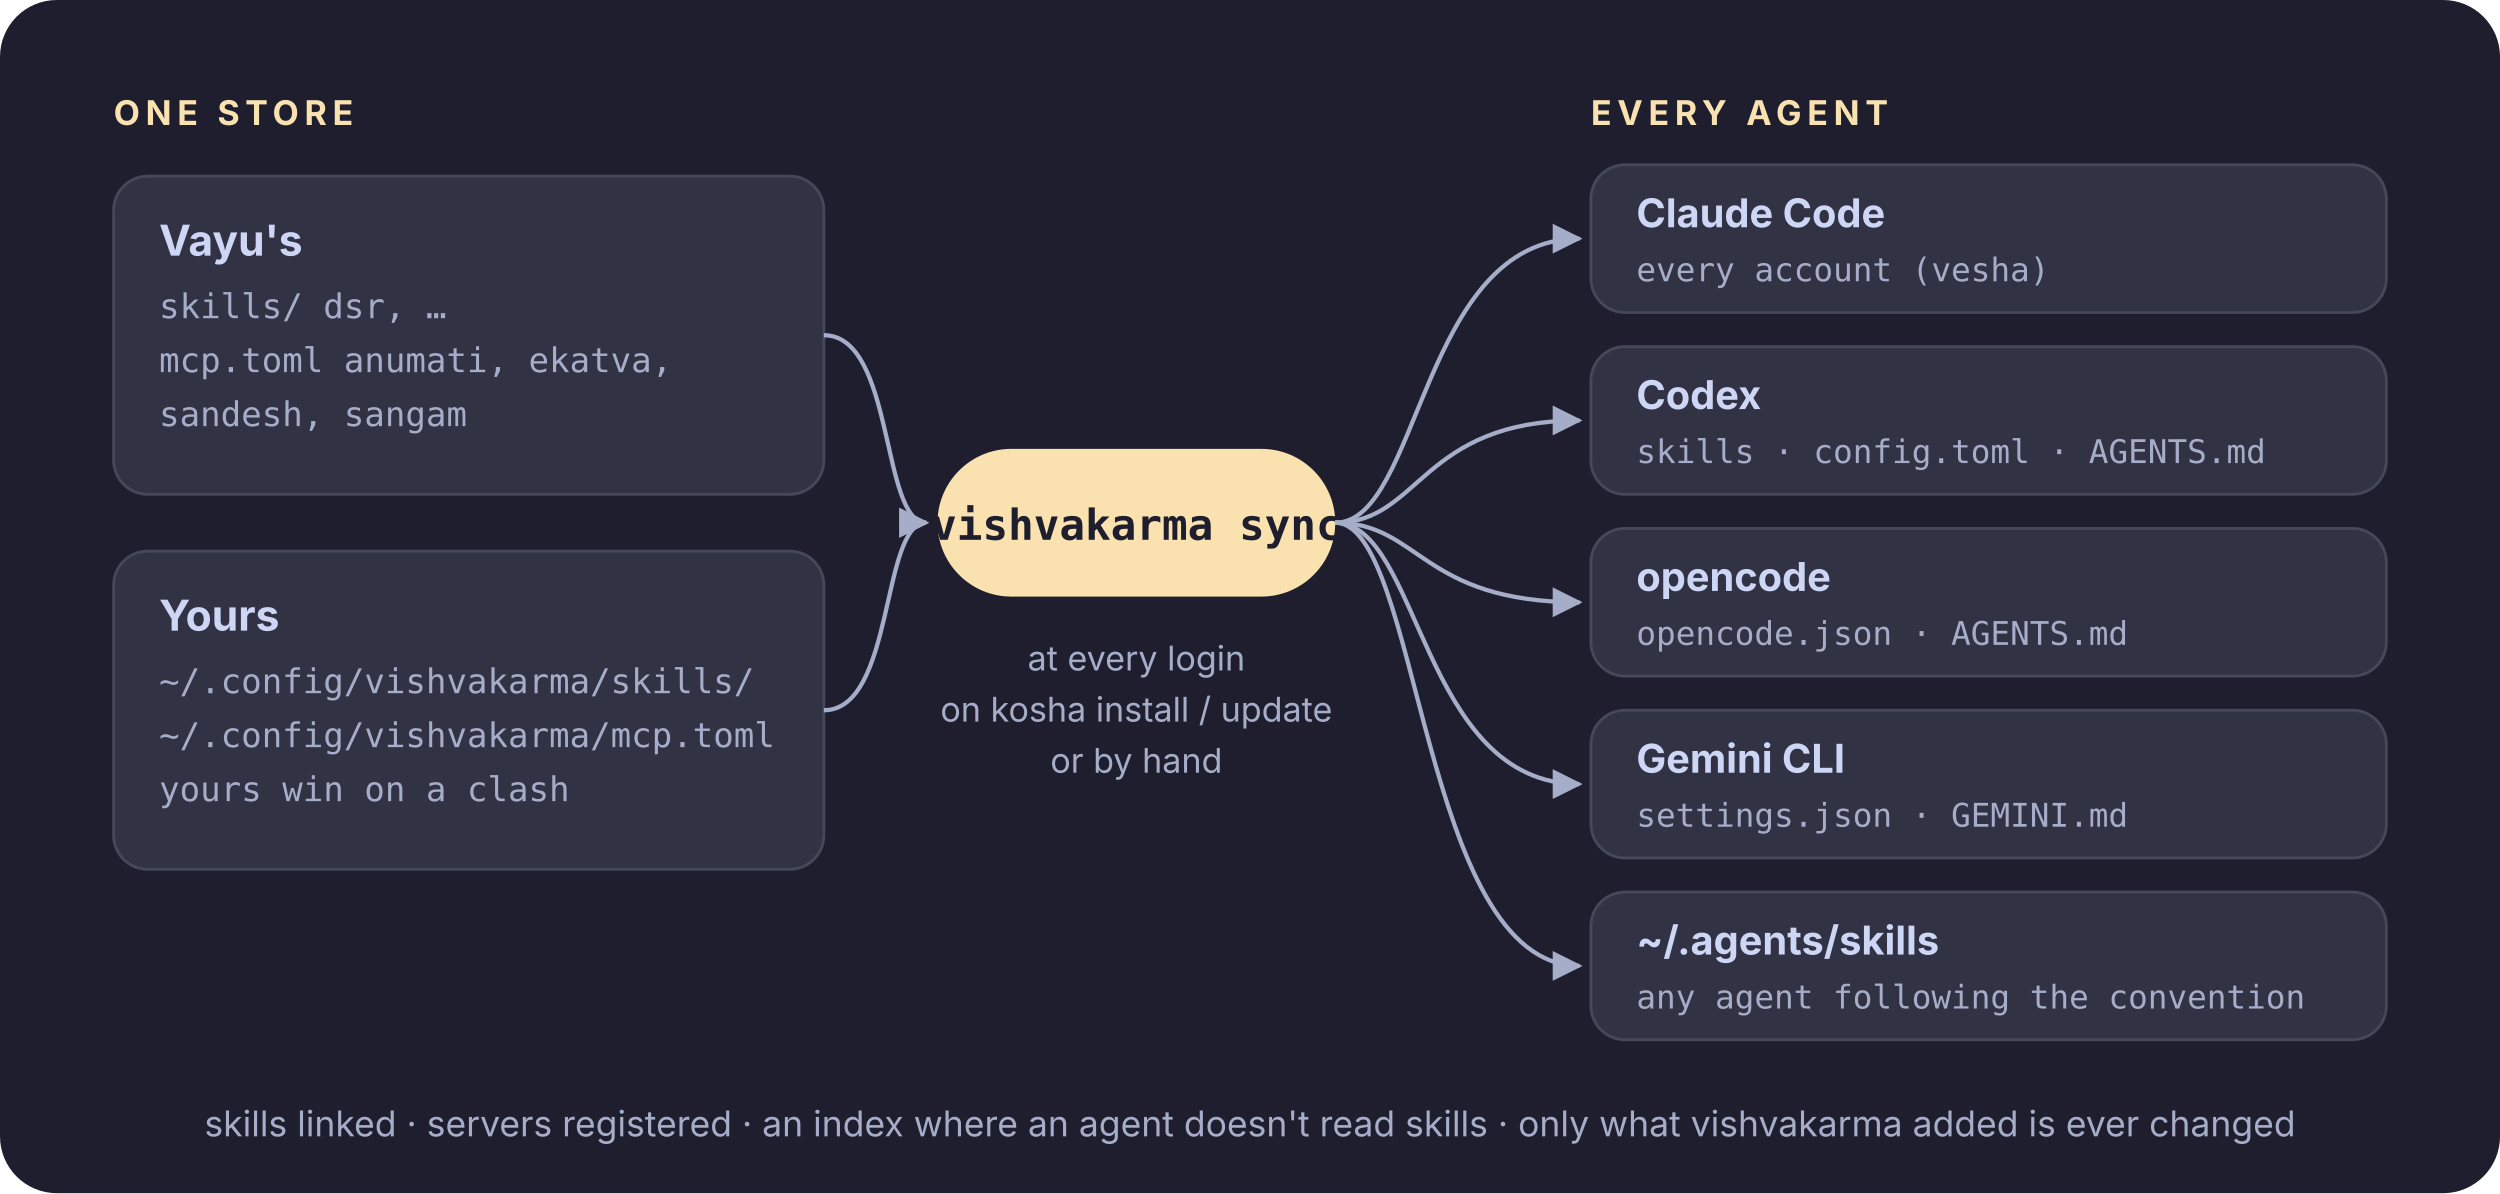
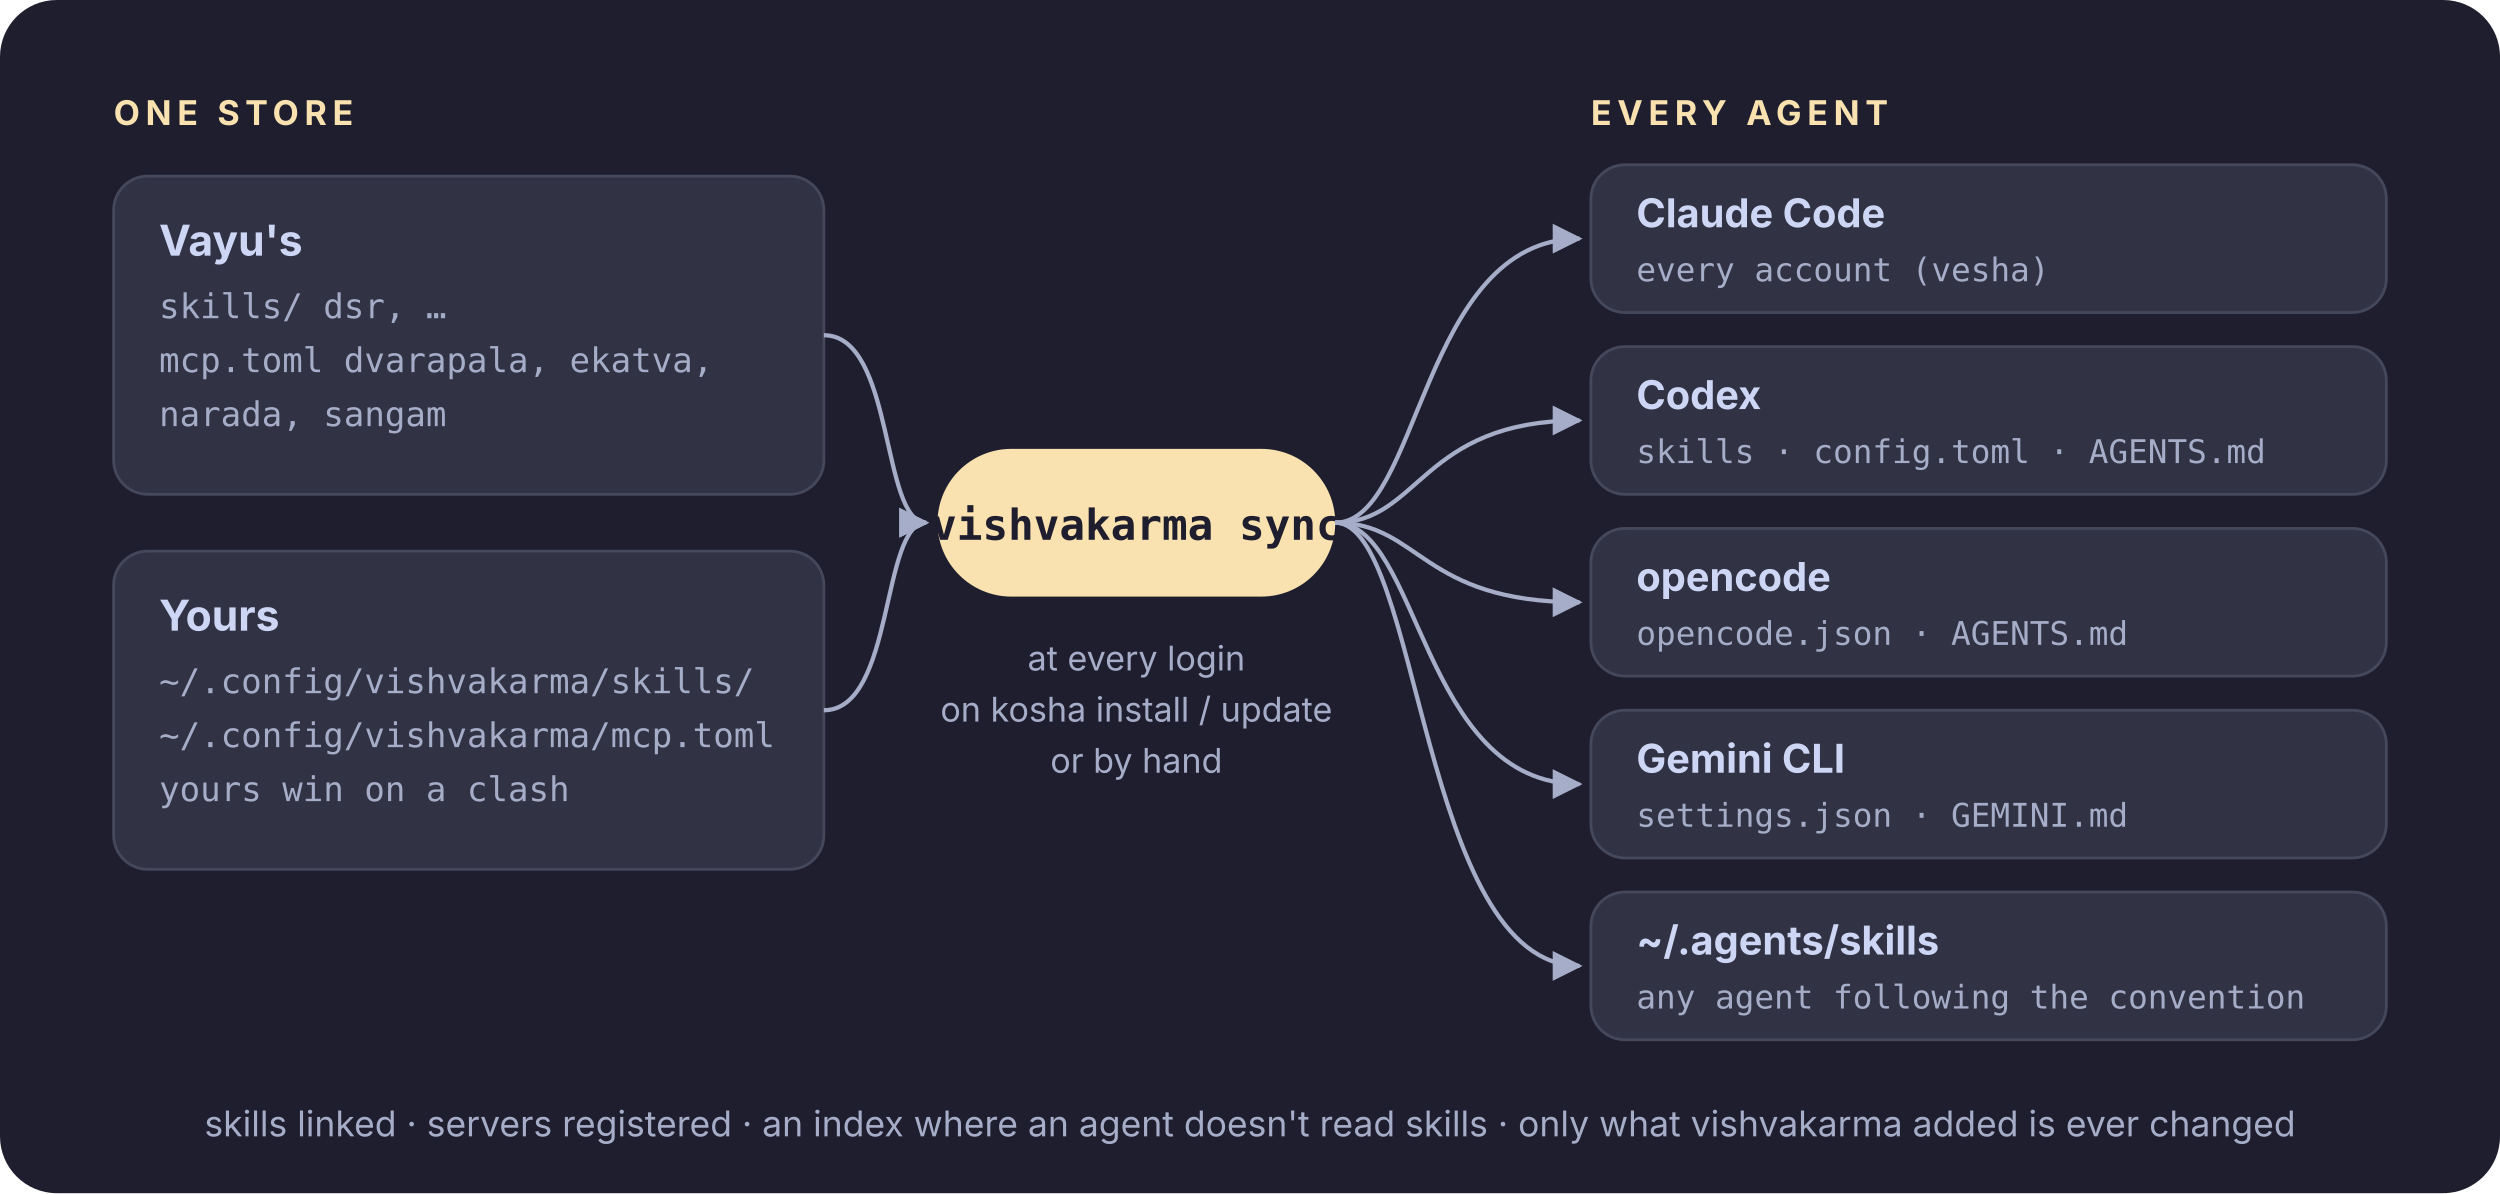
<svg xmlns="http://www.w3.org/2000/svg" width="880" height="420" viewBox="0 0 880 420" role="img" aria-label="vishvakarma sync gives skills and MCP servers from one store to every agent">
  <defs>
    <marker id="a" viewBox="0 0 10 10" refX="9" refY="5" markerWidth="7" markerHeight="7" orient="auto">
      <path d="M0 0L10 5L0 10z" fill="#a6adc8" />
    </marker>
  </defs>
  <rect width="880" height="420" rx="20" fill="#1e1e2e" />
  <text x="40" y="44" font-family="Inter, 'Segoe UI', Helvetica, Arial, sans-serif" font-size="12" font-weight="700" letter-spacing="2" fill="#f9e2af">ONE STORE</text>
  <rect x="40" y="62" width="250" height="112" rx="12" fill="#313244" stroke="#45475a" stroke-width="1" />
  <text x="56" y="90" font-family="Inter, 'Segoe UI', Helvetica, Arial, sans-serif" font-size="15" font-weight="700" fill="#cdd6f4">Vayu's</text>
  <text x="56" y="112" font-family="'JetBrains Mono', ui-monospace, monospace" font-size="12" fill="#a6adc8">skills/  dsr, …</text>
-   <text x="56" y="131" font-family="'JetBrains Mono', ui-monospace, monospace" font-size="12" fill="#a6adc8">mcp.toml  anumati, ekatva,</text>
-   <text x="56" y="150" font-family="'JetBrains Mono', ui-monospace, monospace" font-size="12" fill="#a6adc8">          sandesh, sangam</text>
+   <text x="56" y="131" font-family="'JetBrains Mono', ui-monospace, monospace" font-size="12" fill="#a6adc8">mcp.toml  dvarapala, ekatva,</text>
+   <text x="56" y="150" font-family="'JetBrains Mono', ui-monospace, monospace" font-size="12" fill="#a6adc8">          narada, sangam</text>
  <rect x="40" y="194" width="250" height="112" rx="12" fill="#313244" stroke="#45475a" stroke-width="1" />
  <text x="56" y="222" font-family="Inter, 'Segoe UI', Helvetica, Arial, sans-serif" font-size="15" font-weight="700" fill="#cdd6f4">Yours</text>
  <text x="56" y="244" font-family="'JetBrains Mono', ui-monospace, monospace" font-size="12" fill="#a6adc8">~/.config/vishvakarma/skills/</text>
  <text x="56" y="263" font-family="'JetBrains Mono', ui-monospace, monospace" font-size="12" fill="#a6adc8">~/.config/vishvakarma/mcp.toml</text>
  <text x="56" y="282" font-family="'JetBrains Mono', ui-monospace, monospace" font-size="12" fill="#a6adc8">yours win on a clash</text>
  <rect x="330" y="158" width="140" height="52" rx="26" fill="#f9e2af" />
  <text x="400" y="190" text-anchor="middle" font-family="'JetBrains Mono', ui-monospace, monospace" font-size="15" font-weight="700" fill="#1e1e2e">vishvakarma sync</text>
  <text x="400" y="236" text-anchor="middle" font-family="Inter, 'Segoe UI', Helvetica, Arial, sans-serif" font-size="12" fill="#a6adc8">at every login</text>
  <text x="400" y="254" text-anchor="middle" font-family="Inter, 'Segoe UI', Helvetica, Arial, sans-serif" font-size="12" fill="#a6adc8">on kosha install / update</text>
  <text x="400" y="272" text-anchor="middle" font-family="Inter, 'Segoe UI', Helvetica, Arial, sans-serif" font-size="12" fill="#a6adc8">or by hand</text>
  <path d="M290 118 C 315 118, 310 184, 326 184" fill="none" stroke="#a6adc8" stroke-width="1.5" marker-end="url(#a)" />
  <path d="M290 250 C 315 250, 310 184, 326 184" fill="none" stroke="#a6adc8" stroke-width="1.5" marker-end="url(#a)" />
  <text x="560" y="44" font-family="Inter, 'Segoe UI', Helvetica, Arial, sans-serif" font-size="12" font-weight="700" letter-spacing="2" fill="#f9e2af">EVERY AGENT</text>
  <rect x="560" y="58" width="280" height="52" rx="12" fill="#313244" stroke="#45475a" />
  <text x="576" y="80" font-family="Inter, 'Segoe UI', Helvetica, Arial, sans-serif" font-size="14" font-weight="700" fill="#cdd6f4">Claude Code</text>
  <text x="576" y="99" font-family="'JetBrains Mono', ui-monospace, monospace" font-size="11.5" fill="#a6adc8">every account (vesha)</text>
  <path d="M470 184 C 500 184, 500 84, 556 84" fill="none" stroke="#a6adc8" stroke-width="1.5" marker-end="url(#a)" />
  <rect x="560" y="122" width="280" height="52" rx="12" fill="#313244" stroke="#45475a" />
  <text x="576" y="144" font-family="Inter, 'Segoe UI', Helvetica, Arial, sans-serif" font-size="14" font-weight="700" fill="#cdd6f4">Codex</text>
  <text x="576" y="163" font-family="'JetBrains Mono', ui-monospace, monospace" font-size="11.5" fill="#a6adc8">skills · config.toml · AGENTS.md</text>
  <path d="M470 184 C 500 184, 500 148, 556 148" fill="none" stroke="#a6adc8" stroke-width="1.5" marker-end="url(#a)" />
  <rect x="560" y="186" width="280" height="52" rx="12" fill="#313244" stroke="#45475a" />
  <text x="576" y="208" font-family="Inter, 'Segoe UI', Helvetica, Arial, sans-serif" font-size="14" font-weight="700" fill="#cdd6f4">opencode</text>
  <text x="576" y="227" font-family="'JetBrains Mono', ui-monospace, monospace" font-size="11.5" fill="#a6adc8">opencode.json · AGENTS.md</text>
  <path d="M470 184 C 500 184, 500 212, 556 212" fill="none" stroke="#a6adc8" stroke-width="1.5" marker-end="url(#a)" />
  <rect x="560" y="250" width="280" height="52" rx="12" fill="#313244" stroke="#45475a" />
  <text x="576" y="272" font-family="Inter, 'Segoe UI', Helvetica, Arial, sans-serif" font-size="14" font-weight="700" fill="#cdd6f4">Gemini CLI</text>
  <text x="576" y="291" font-family="'JetBrains Mono', ui-monospace, monospace" font-size="11.5" fill="#a6adc8">settings.json · GEMINI.md</text>
  <path d="M470 184 C 500 184, 500 276, 556 276" fill="none" stroke="#a6adc8" stroke-width="1.5" marker-end="url(#a)" />
  <rect x="560" y="314" width="280" height="52" rx="12" fill="#313244" stroke="#45475a" />
  <text x="576" y="336" font-family="Inter, 'Segoe UI', Helvetica, Arial, sans-serif" font-size="14" font-weight="700" fill="#cdd6f4">~/.agents/skills</text>
  <text x="576" y="355" font-family="'JetBrains Mono', ui-monospace, monospace" font-size="11.5" fill="#a6adc8">any agent following the convention</text>
  <path d="M470 184 C 500 184, 500 340, 556 340" fill="none" stroke="#a6adc8" stroke-width="1.5" marker-end="url(#a)" />
  <text x="440" y="400" text-anchor="middle" font-family="Inter, 'Segoe UI', Helvetica, Arial, sans-serif" font-size="12.5" fill="#a6adc8">skills linked · servers registered · an index where an agent doesn't read skills · only what vishvakarma added is ever changed</text>
</svg>
